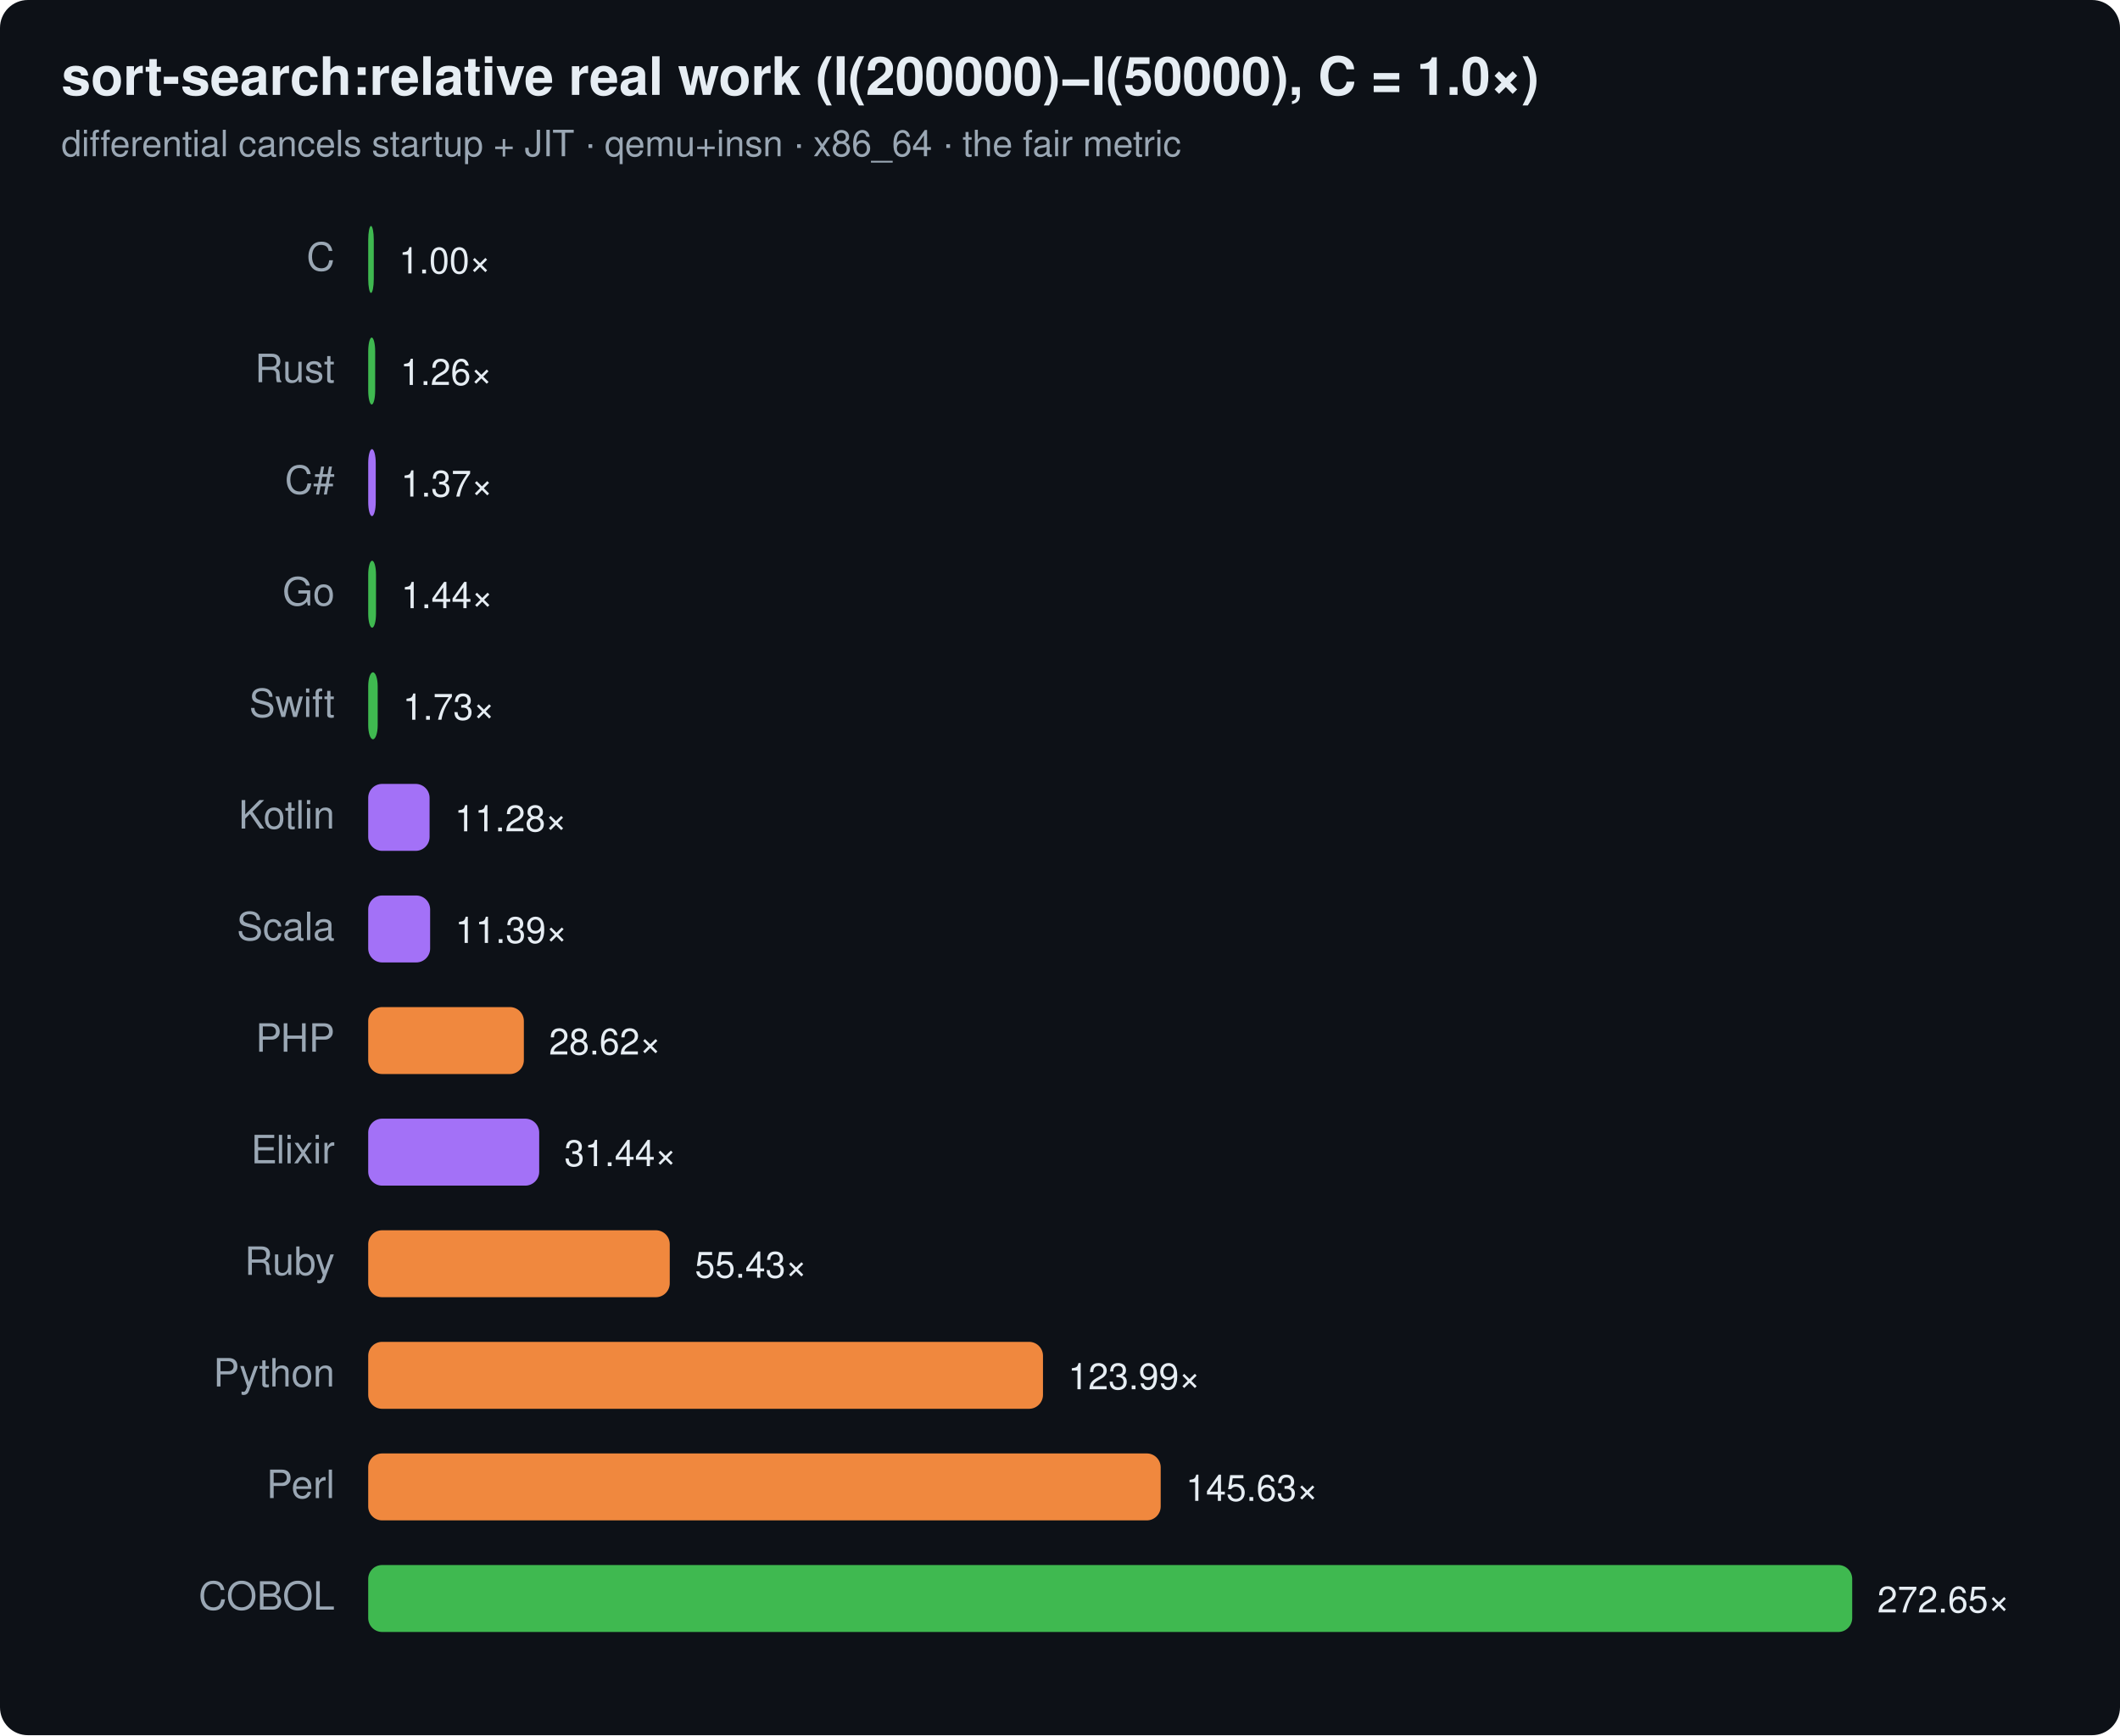
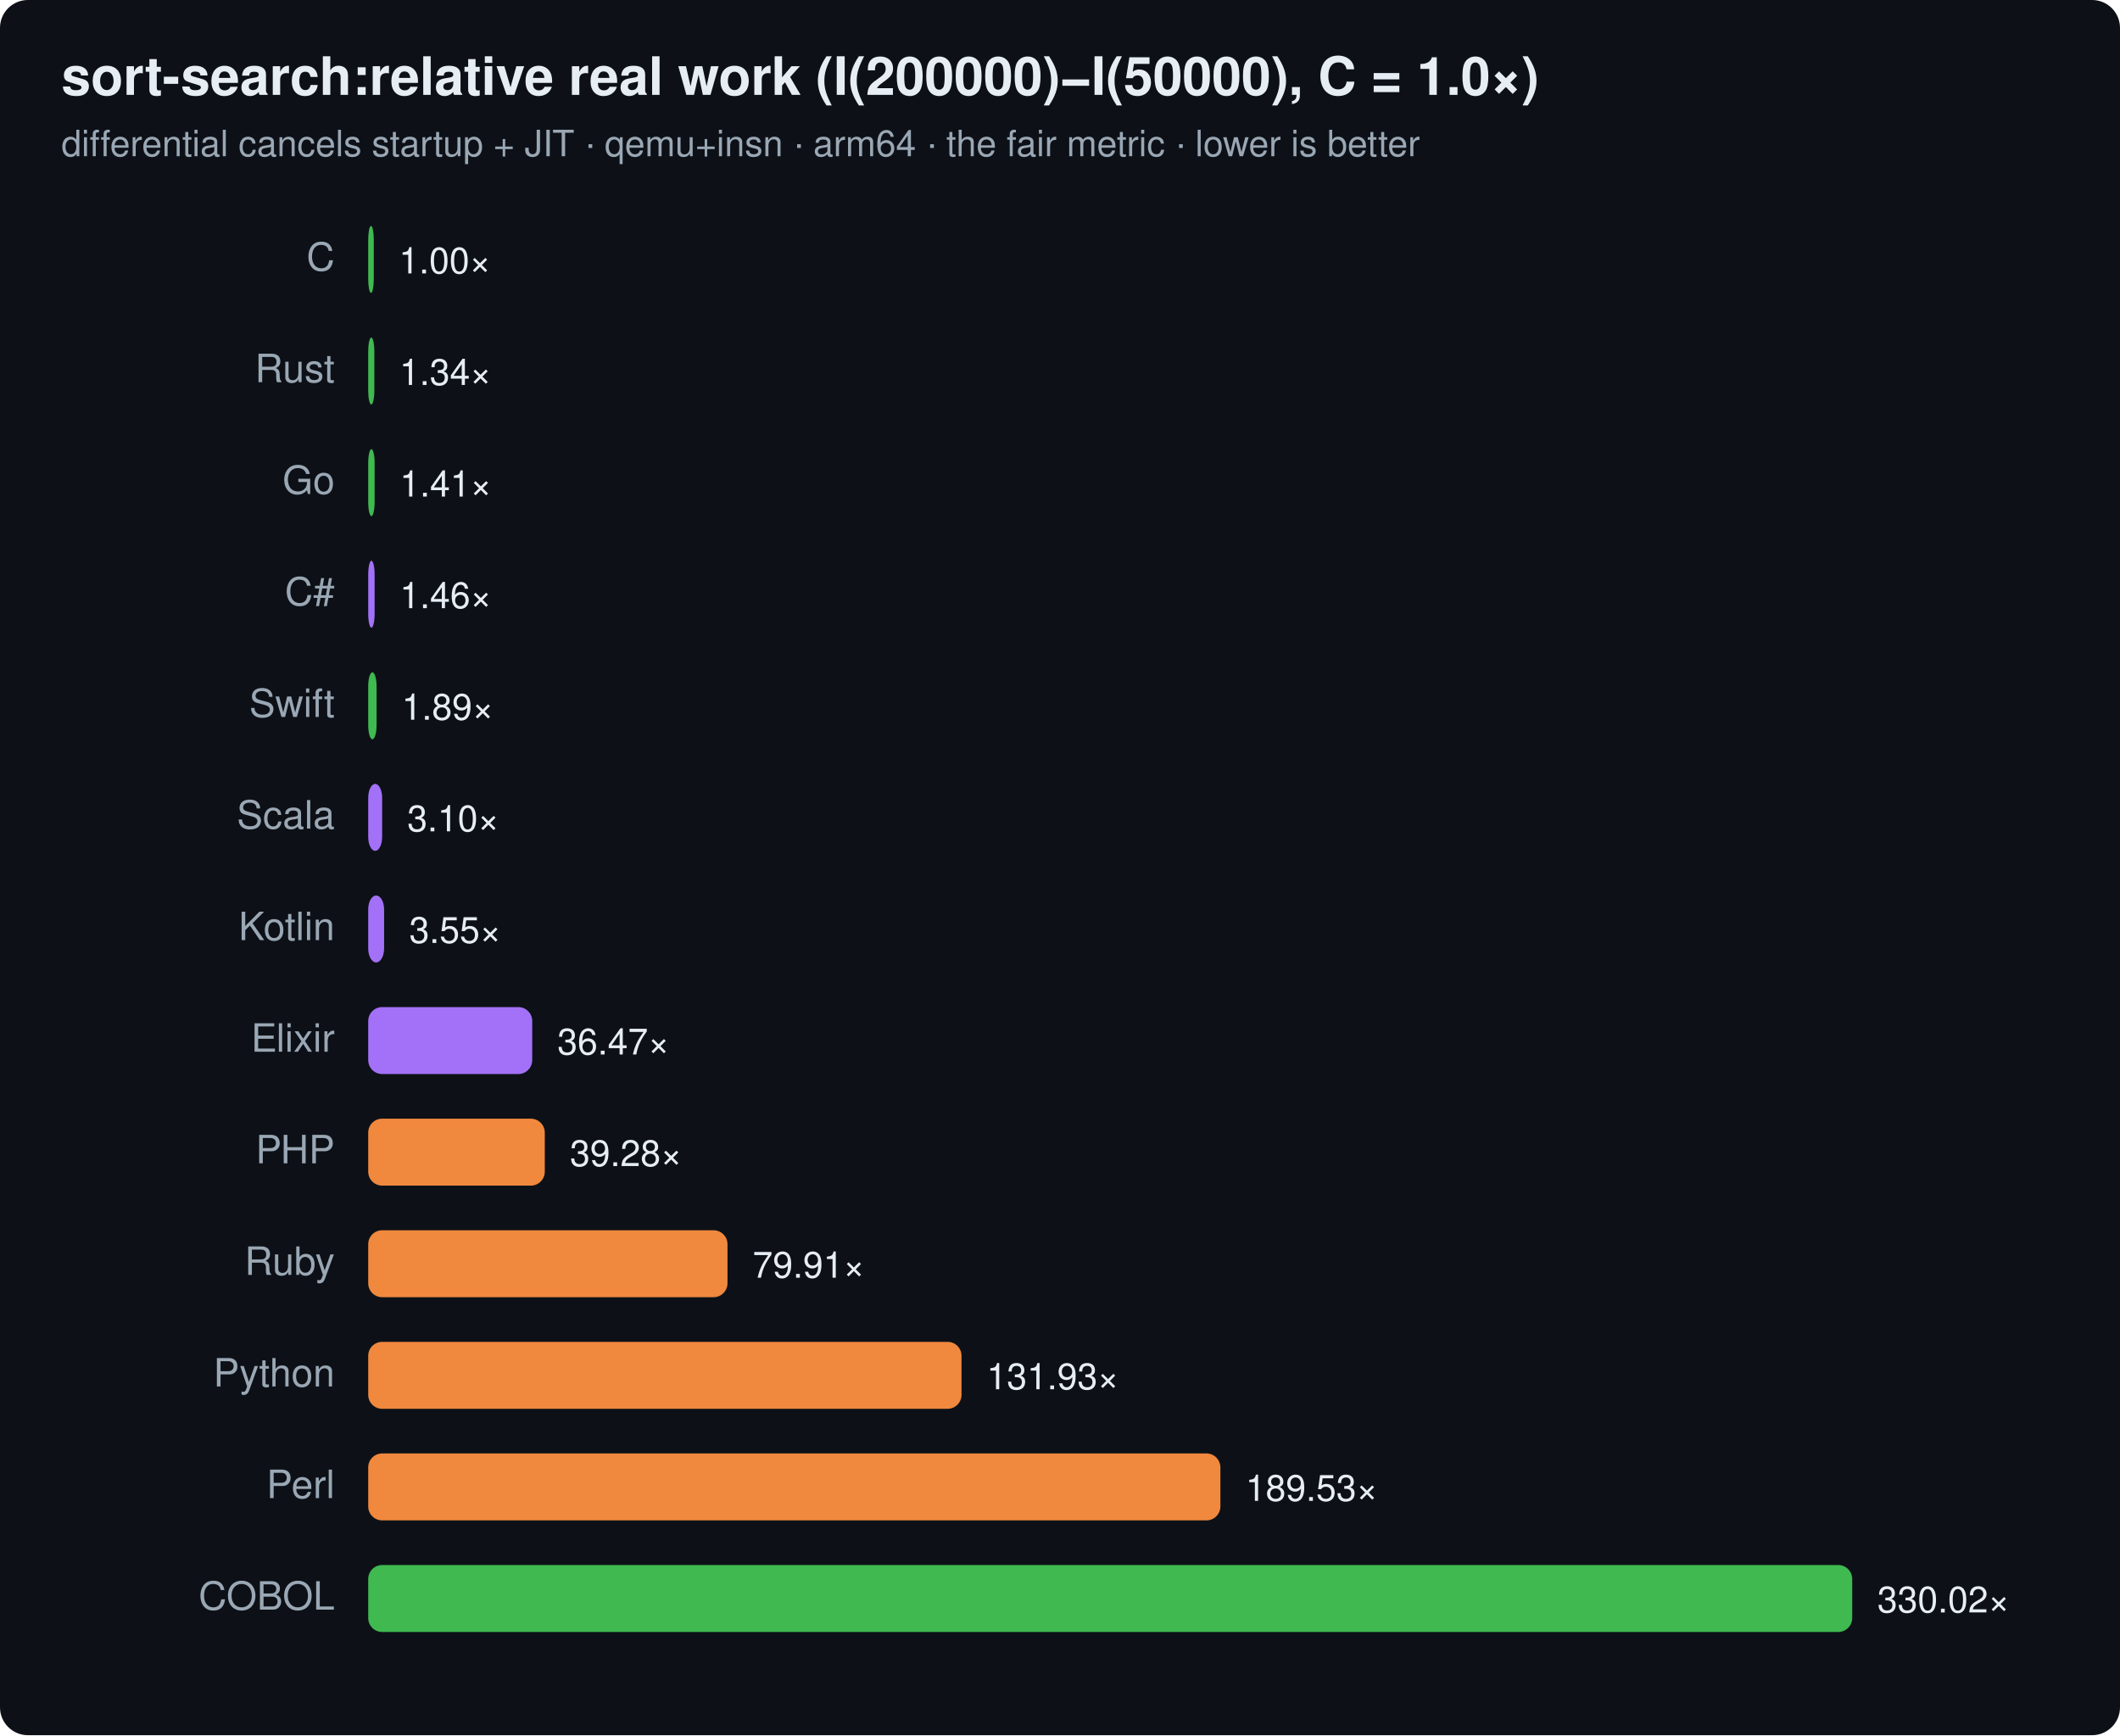
<svg xmlns="http://www.w3.org/2000/svg" width="760" height="622" viewBox="0 0 760 622" font-family="ui-sans-serif,system-ui,Segoe UI,Helvetica,Arial">
  <rect width="760" height="622" rx="10" fill="#0d1117" />
  <text x="22" y="34" font-size="19" font-weight="700" fill="#e6edf3">sort-search:relative real work (I(200000)−I(50000), C = 1.0×)</text>
-   <text x="22" y="56" font-size="13" fill="#9aa7b4">differential cancels startup + JIT · qemu+insn · x86_64 · the fair metric</text>
+   <text x="22" y="56" font-size="13" fill="#9aa7b4">differential cancels startup + JIT · qemu+insn · arm64 · the fair metric · lower is better</text>
  <text x="120" y="97" text-anchor="end" font-size="14" fill="#9aa7b4">C</text>
  <rect x="132" y="81" width="2.0" height="24" rx="5" fill="#3fb950" />
  <text x="143.0" y="98" font-size="13" fill="#e6edf3">1.00×</text>
  <text x="120" y="137" text-anchor="end" font-size="14" fill="#9aa7b4">Rust</text>
-   <rect x="132" y="121" width="2.5" height="24" rx="5" fill="#3fb950" />
-   <text x="143.5" y="138" font-size="13" fill="#e6edf3">1.26×</text>
-   <text x="120" y="177" text-anchor="end" font-size="14" fill="#9aa7b4">C#</text>
-   <rect x="132" y="161" width="2.7" height="24" rx="5" fill="#a371f7" />
-   <text x="143.7" y="178" font-size="13" fill="#e6edf3">1.37×</text>
-   <text x="120" y="217" text-anchor="end" font-size="14" fill="#9aa7b4">Go</text>
-   <rect x="132" y="201" width="2.8" height="24" rx="5" fill="#3fb950" />
-   <text x="143.8" y="218" font-size="13" fill="#e6edf3">1.44×</text>
+   <rect x="132" y="121" width="2.2" height="24" rx="5" fill="#3fb950" />
+   <text x="143.2" y="138" font-size="13" fill="#e6edf3">1.34×</text>
+   <text x="120" y="177" text-anchor="end" font-size="14" fill="#9aa7b4">Go</text>
+   <rect x="132" y="161" width="2.3" height="24" rx="5" fill="#3fb950" />
+   <text x="143.3" y="178" font-size="13" fill="#e6edf3">1.41×</text>
+   <text x="120" y="217" text-anchor="end" font-size="14" fill="#9aa7b4">C#</text>
+   <rect x="132" y="201" width="2.3" height="24" rx="5" fill="#a371f7" />
+   <text x="143.3" y="218" font-size="13" fill="#e6edf3">1.46×</text>
  <text x="120" y="257" text-anchor="end" font-size="14" fill="#9aa7b4">Swift</text>
-   <rect x="132" y="241" width="3.4" height="24" rx="5" fill="#3fb950" />
-   <text x="144.4" y="258" font-size="13" fill="#e6edf3">1.73×</text>
-   <text x="120" y="297" text-anchor="end" font-size="14" fill="#9aa7b4">Kotlin</text>
-   <rect x="132" y="281" width="22.0" height="24" rx="5" fill="#a371f7" />
-   <text x="163.0" y="298" font-size="13" fill="#e6edf3">11.28×</text>
-   <text x="120" y="337" text-anchor="end" font-size="14" fill="#9aa7b4">Scala</text>
-   <rect x="132" y="321" width="22.2" height="24" rx="5" fill="#a371f7" />
-   <text x="163.2" y="338" font-size="13" fill="#e6edf3">11.39×</text>
-   <text x="120" y="377" text-anchor="end" font-size="14" fill="#9aa7b4">PHP</text>
-   <rect x="132" y="361" width="55.8" height="24" rx="5" fill="#f0883e" />
-   <text x="196.8" y="378" font-size="13" fill="#e6edf3">28.62×</text>
-   <text x="120" y="417" text-anchor="end" font-size="14" fill="#9aa7b4">Elixir</text>
-   <rect x="132" y="401" width="61.3" height="24" rx="5" fill="#a371f7" />
-   <text x="202.3" y="418" font-size="13" fill="#e6edf3">31.44×</text>
+   <rect x="132" y="241" width="3.0" height="24" rx="5" fill="#3fb950" />
+   <text x="144.0" y="258" font-size="13" fill="#e6edf3">1.89×</text>
+   <text x="120" y="297" text-anchor="end" font-size="14" fill="#9aa7b4">Scala</text>
+   <rect x="132" y="281" width="5.0" height="24" rx="5" fill="#a371f7" />
+   <text x="146.0" y="298" font-size="13" fill="#e6edf3">3.10×</text>
+   <text x="120" y="337" text-anchor="end" font-size="14" fill="#9aa7b4">Kotlin</text>
+   <rect x="132" y="321" width="5.7" height="24" rx="5" fill="#a371f7" />
+   <text x="146.7" y="338" font-size="13" fill="#e6edf3">3.55×</text>
+   <text x="120" y="377" text-anchor="end" font-size="14" fill="#9aa7b4">Elixir</text>
+   <rect x="132" y="361" width="58.8" height="24" rx="5" fill="#a371f7" />
+   <text x="199.8" y="378" font-size="13" fill="#e6edf3">36.47×</text>
+   <text x="120" y="417" text-anchor="end" font-size="14" fill="#9aa7b4">PHP</text>
+   <rect x="132" y="401" width="63.3" height="24" rx="5" fill="#f0883e" />
+   <text x="204.3" y="418" font-size="13" fill="#e6edf3">39.28×</text>
  <text x="120" y="457" text-anchor="end" font-size="14" fill="#9aa7b4">Ruby</text>
-   <rect x="132" y="441" width="108.1" height="24" rx="5" fill="#f0883e" />
-   <text x="249.1" y="458" font-size="13" fill="#e6edf3">55.43×</text>
+   <rect x="132" y="441" width="128.8" height="24" rx="5" fill="#f0883e" />
+   <text x="269.8" y="458" font-size="13" fill="#e6edf3">79.91×</text>
  <text x="120" y="497" text-anchor="end" font-size="14" fill="#9aa7b4">Python</text>
-   <rect x="132" y="481" width="241.9" height="24" rx="5" fill="#f0883e" />
-   <text x="382.9" y="498" font-size="13" fill="#e6edf3">123.99×</text>
+   <rect x="132" y="481" width="212.7" height="24" rx="5" fill="#f0883e" />
+   <text x="353.7" y="498" font-size="13" fill="#e6edf3">131.93×</text>
  <text x="120" y="537" text-anchor="end" font-size="14" fill="#9aa7b4">Perl</text>
-   <rect x="132" y="521" width="284.1" height="24" rx="5" fill="#f0883e" />
-   <text x="425.1" y="538" font-size="13" fill="#e6edf3">145.63×</text>
+   <rect x="132" y="521" width="305.5" height="24" rx="5" fill="#f0883e" />
+   <text x="446.5" y="538" font-size="13" fill="#e6edf3">189.53×</text>
  <text x="120" y="577" text-anchor="end" font-size="14" fill="#9aa7b4">COBOL</text>
  <rect x="132" y="561" width="532.0" height="24" rx="5" fill="#3fb950" />
-   <text x="673.0" y="578" font-size="13" fill="#e6edf3">272.65×</text>
+   <text x="673.0" y="578" font-size="13" fill="#e6edf3">330.02×</text>
</svg>
